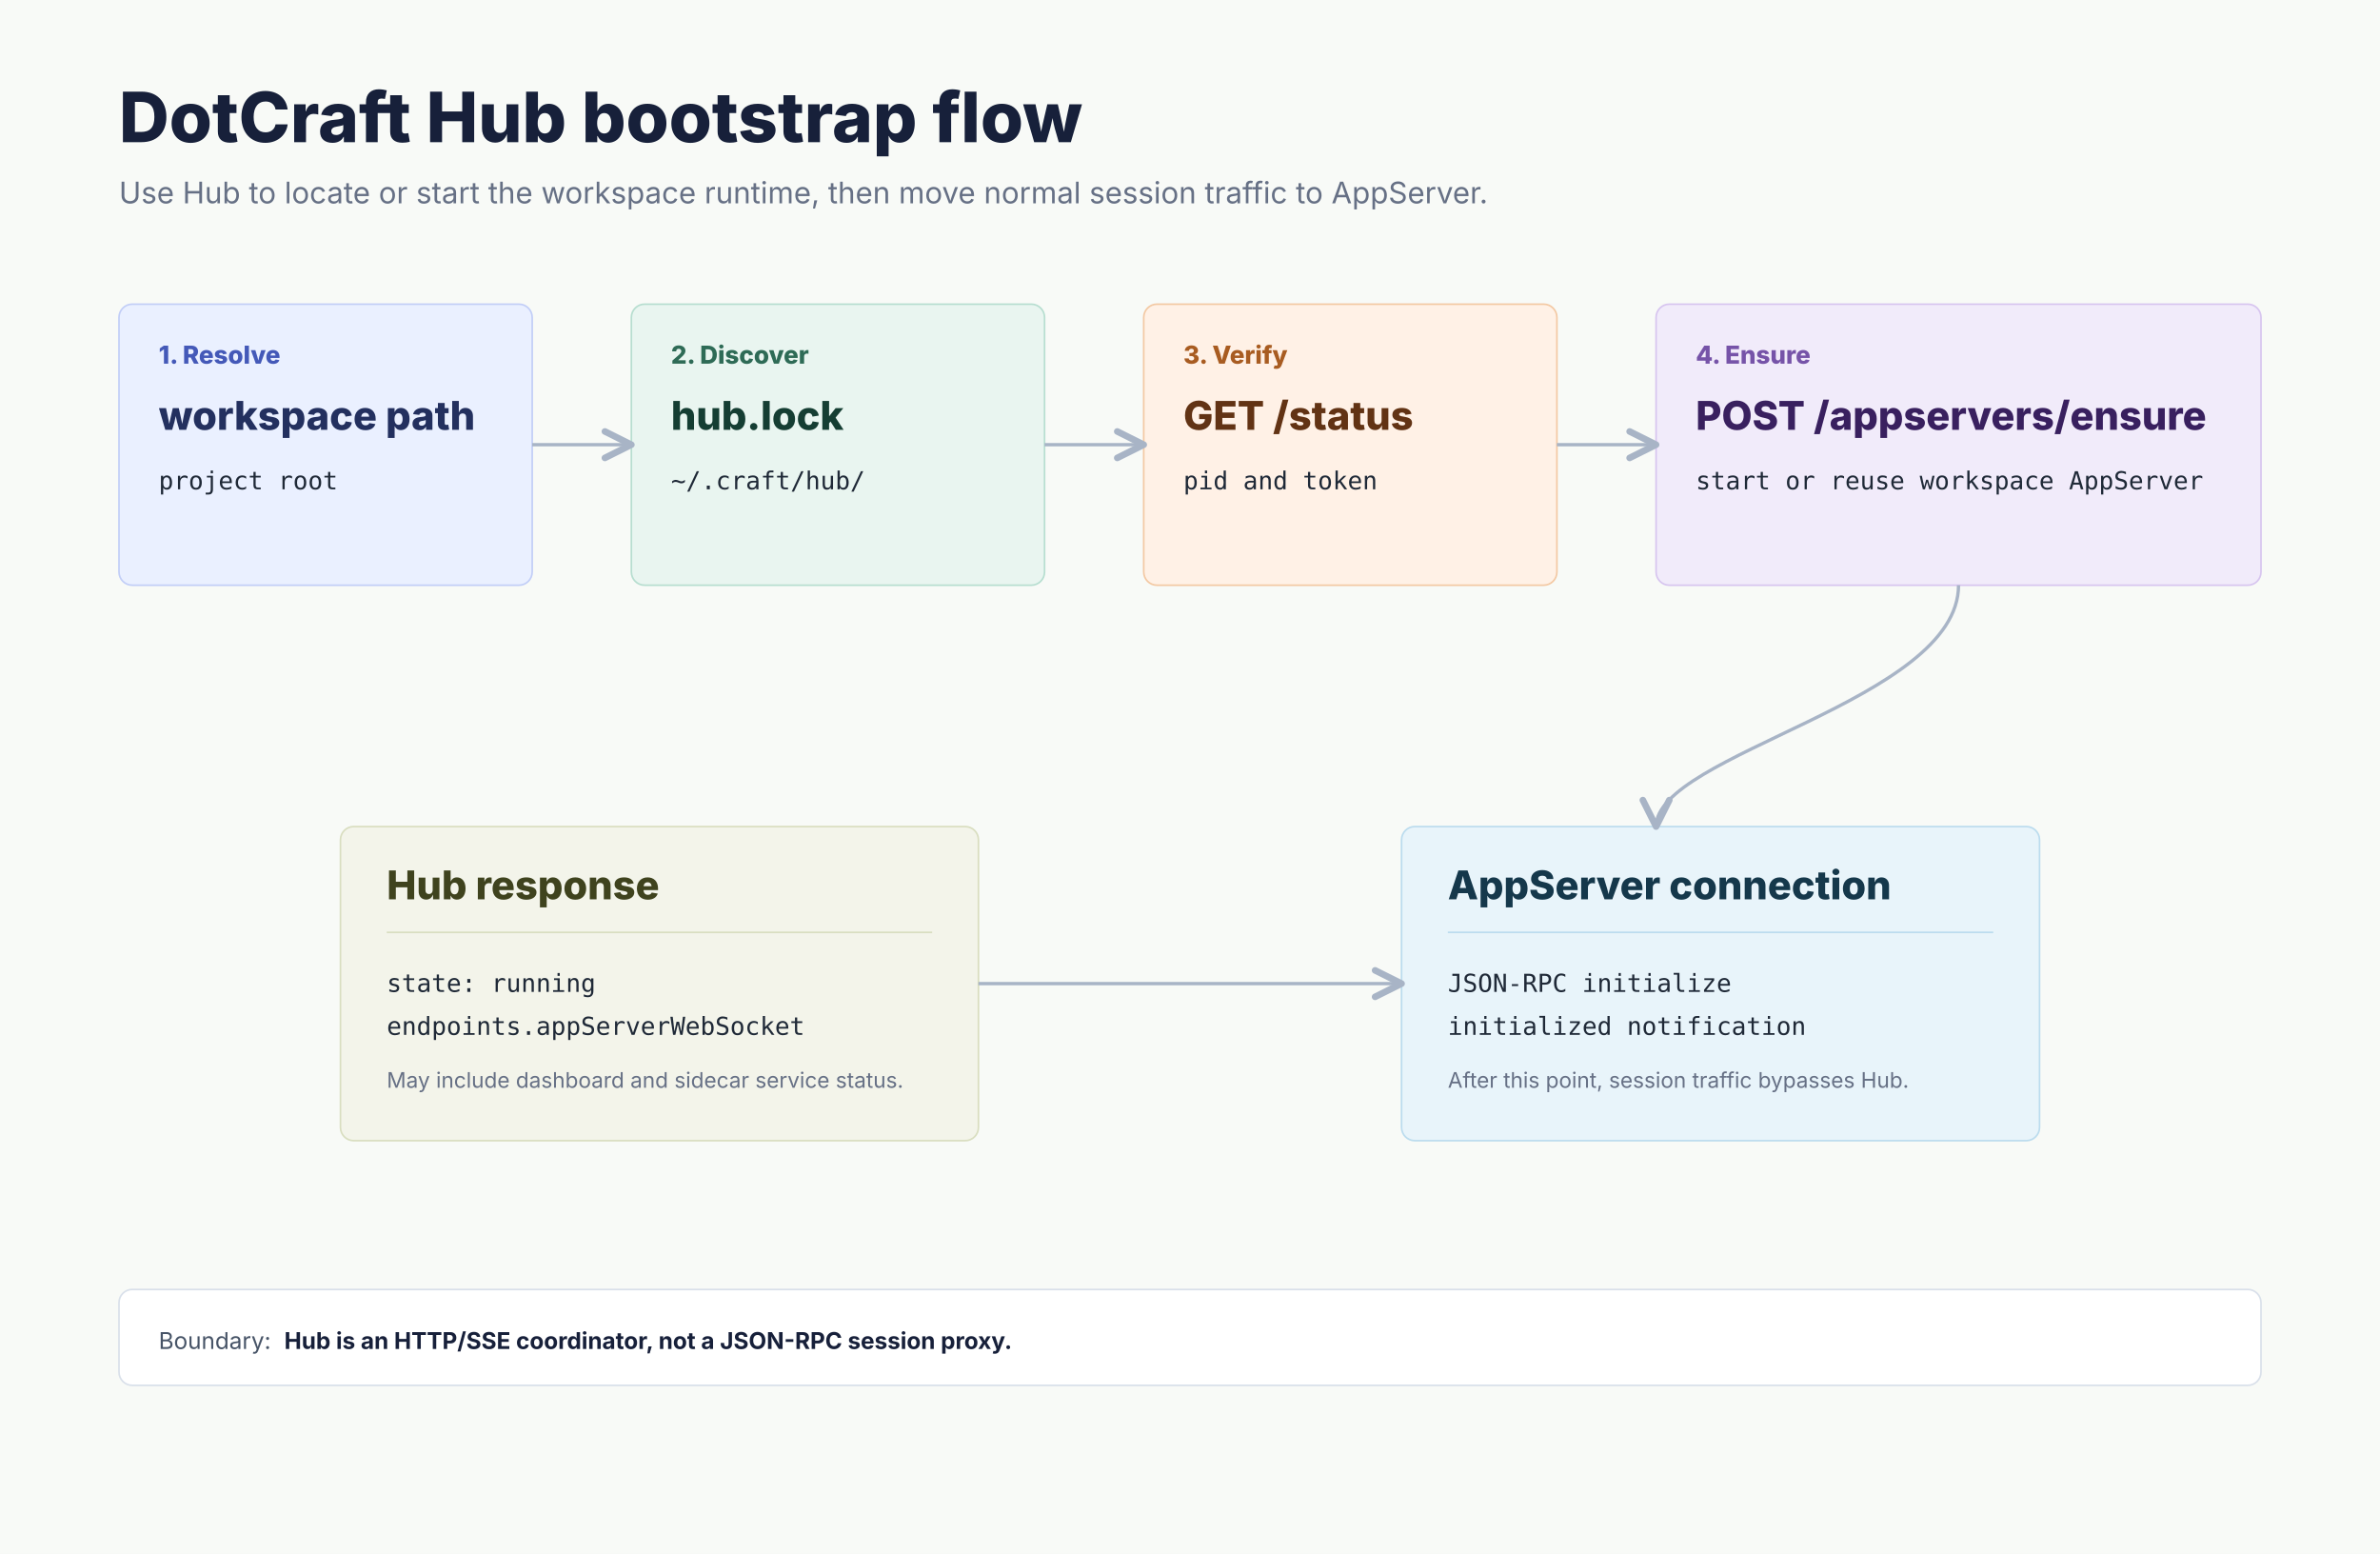
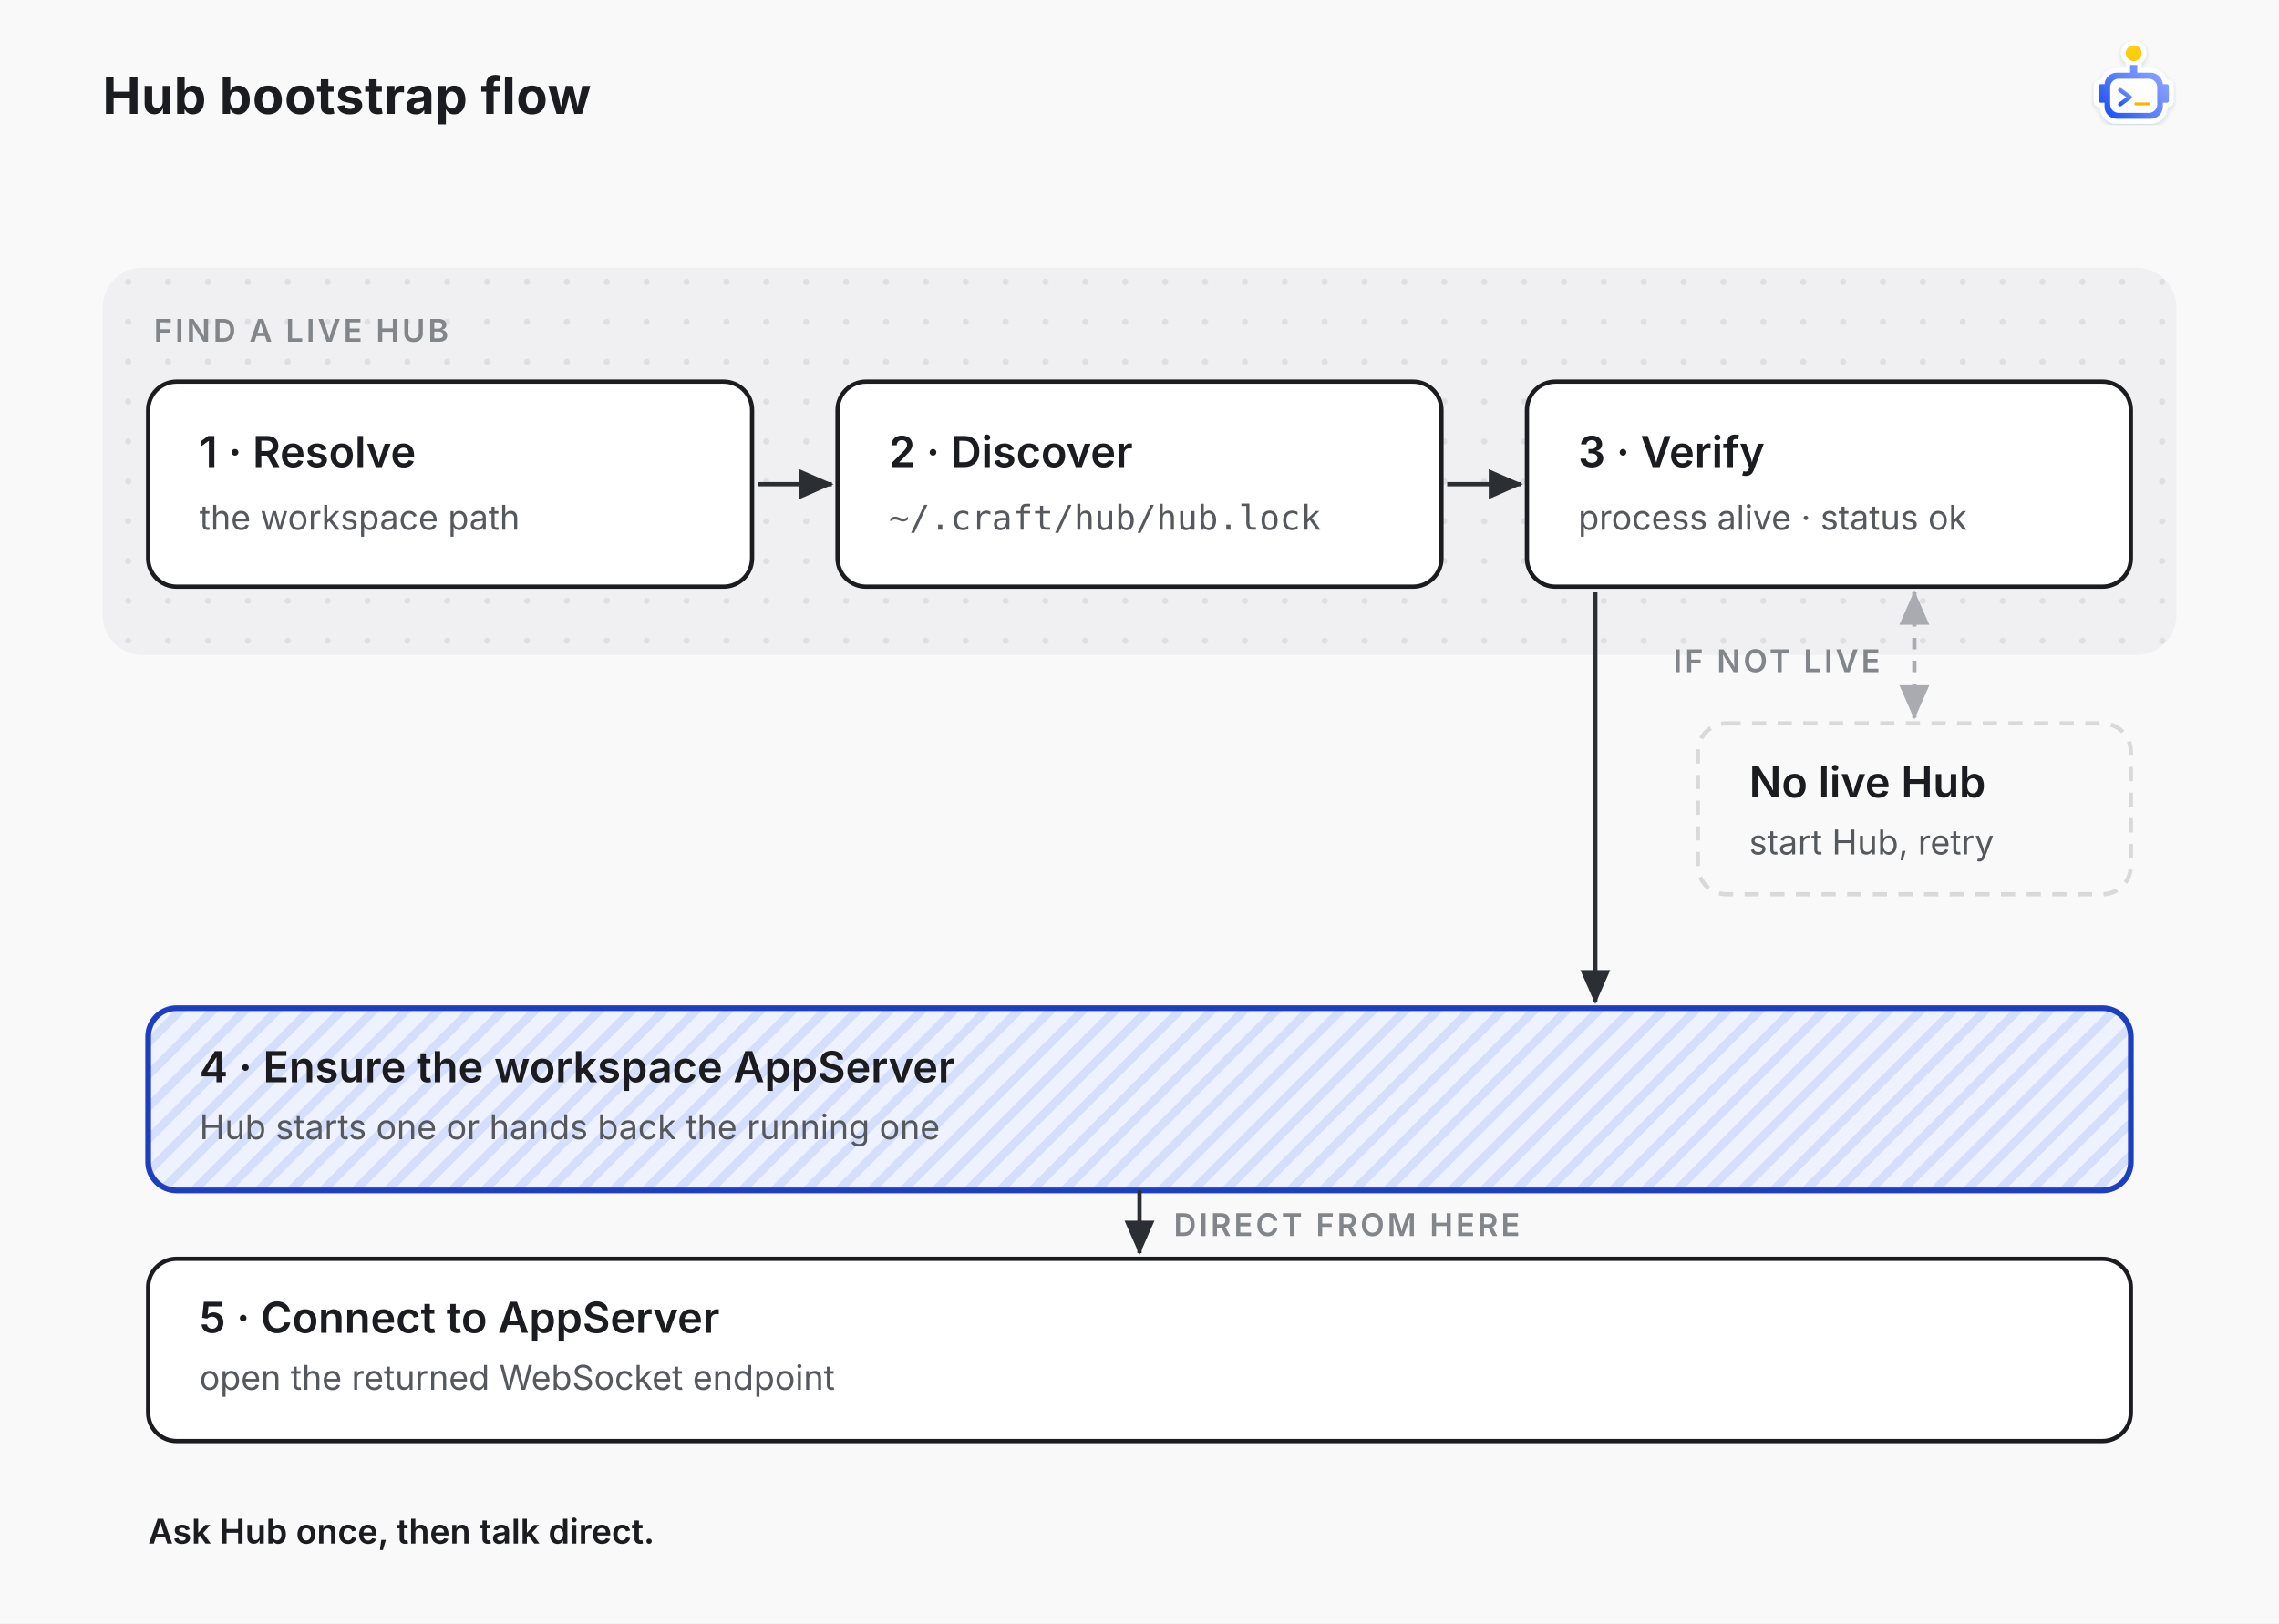
- <svg xmlns="http://www.w3.org/2000/svg" width="1440" height="940" viewBox="0 0 1440 940" fill="none" role="img" aria-labelledby="title desc">
-   <style>
-     text { font-family: Inter, ui-sans-serif, system-ui, -apple-system, BlinkMacSystemFont, "Segoe UI", sans-serif; letter-spacing: 0; }
-     .title { fill: #17203A; font-size: 42px; font-weight: 760; }
-     .subtitle { fill: #667085; font-size: 18px; }
-     .cardTitle { font-size: 24px; font-weight: 760; }
-     .step { font-size: 15px; font-weight: 760; }
-     .label { font-size: 14px; font-weight: 720; }
-     .body { fill: #1F2937; font-size: 15px; }
-     .mono { fill: #1F2937; font-size: 15px; font-family: "Cascadia Mono", ui-monospace, SFMono-Regular, Menlo, monospace; }
-     .muted { fill: #667085; font-size: 13px; }
-   </style>
+ <svg xmlns="http://www.w3.org/2000/svg" width="800" height="570" viewBox="0 0 800 570" role="img" aria-label="DotCraft Hub bootstrap flow: a client resolves the workspace path, reads the Hub lock file, verifies that the recorded process is alive and answering, starts Hub only when it is not, then makes one ensure call and opens the returned AppServer WebSocket endpoint directly.">
  <defs>
-     <marker id="arrow" markerWidth="12" markerHeight="12" refX="10" refY="6" orient="auto">
-       <path d="M2 2L10 6L2 10" fill="none" stroke="#A8B4C6" stroke-width="2" stroke-linecap="round" stroke-linejoin="round" />
+     <marker id="a" markerWidth="9" markerHeight="9" refX="7.6" refY="4.5" orient="auto-start-reverse">
+       <path d="M0 1L8 4.5L0 8Z" fill="#2b2e33" />
    </marker>
+     <marker id="b" markerWidth="9" markerHeight="9" refX="7.6" refY="4.5" orient="auto-start-reverse">
+       <path d="M0 1L8 4.5L0 8Z" fill="#a9abb0" />
+     </marker>
+     <pattern id="hat_hubboot" width="8" height="8" patternUnits="userSpaceOnUse" patternTransform="rotate(45)">
+       <rect width="8" height="8" fill="#eef2fe" />
+       <rect width="3" height="8" fill="#2d5cf0" opacity="0.13" />
+     </pattern>
+     <pattern id="dots_hubboot" width="14" height="14" patternUnits="userSpaceOnUse">
+       <rect width="14" height="14" fill="#f0f0f2" />
+       <circle cx="3" cy="3" r="1.1" fill="#dfdfe3" />
+     </pattern>
+     <style>
+       text{font-family:-apple-system,BlinkMacSystemFont,"Segoe UI","PingFang SC","Hiragino Sans GB","Microsoft YaHei",sans-serif}
+       .dtitle{font-size:18px;font-weight:700;fill:#1a1c1f;letter-spacing:.2px}
+       .eyebrow{font-size:11px;font-weight:600;letter-spacing:.09em;fill:#82858a}
+       .title{font-size:15px;font-weight:600;fill:#1a1c1f}
+       .sub{font-size:13px;font-weight:600;fill:#1a1c1f}
+       .body{font-size:12px;font-weight:400;fill:#55585c}
+       .mono{font-size:12px;font-weight:400;fill:#55585c;font-family:ui-monospace,"SFMono-Regular","Cascadia Code","JetBrains Mono",Menlo,Consolas,monospace}
+       .node{fill:#ffffff;stroke:#1a1c1f;stroke-width:1.5}
+       .accent{fill:url(#hat_hubboot);stroke:#1d3fbf;stroke-width:2}
+       .zone{fill:url(#dots_hubboot)}
+       .frame{fill:#ffffff;stroke:#1d3fbf;stroke-width:2}
+       .ghost{fill:none;stroke:#d9d9dc;stroke-width:1.5;stroke-dasharray:5 4}
+       .link{stroke:#2b2e33;stroke-width:1.5;fill:none;stroke-linejoin:round}
+       .link2{stroke:#a9abb0;stroke-width:1.5;fill:none;stroke-linejoin:round;stroke-dasharray:4 4}
+       .cap{font-size:12px;font-weight:600;fill:#1a1c1f}
+     </style>
  </defs>
-   <rect width="1440" height="940" fill="#F8FAF7" />
-   <text x="72" y="86" class="title">DotCraft Hub bootstrap flow</text>
-   <text x="72" y="123" class="subtitle">Use Hub to locate or start the workspace runtime, then move normal session traffic to AppServer.</text>
-   <g transform="translate(72 184)">
-     <rect x="0" y="0" width="250" height="170" rx="8" fill="#EAF0FF" stroke="#C2CEF7" />
-     <text x="24" y="36" class="step" fill="#4459B8">1. Resolve</text>
-     <text x="24" y="76" class="cardTitle" fill="#23305F">workspace path</text>
-     <text x="24" y="112" class="mono">project root</text>
-   </g>
-   <g transform="translate(382 184)">
-     <rect x="0" y="0" width="250" height="170" rx="8" fill="#E9F5F0" stroke="#B7DED0" />
-     <text x="24" y="36" class="step" fill="#2E6B56">2. Discover</text>
-     <text x="24" y="76" class="cardTitle" fill="#153E33">hub.lock</text>
-     <text x="24" y="112" class="mono">~/.craft/hub/</text>
-   </g>
-   <g transform="translate(692 184)">
-     <rect x="0" y="0" width="250" height="170" rx="8" fill="#FFF1E6" stroke="#F3C9A4" />
-     <text x="24" y="36" class="step" fill="#A85C21">3. Verify</text>
-     <text x="24" y="76" class="cardTitle" fill="#623314">GET /status</text>
-     <text x="24" y="112" class="mono">pid and token</text>
-   </g>
-   <g transform="translate(1002 184)">
-     <rect x="0" y="0" width="366" height="170" rx="8" fill="#F1EBFA" stroke="#D7C5EF" />
-     <text x="24" y="36" class="step" fill="#7653A8">4. Ensure</text>
-     <text x="24" y="76" class="cardTitle" fill="#39205F">POST /appservers/ensure</text>
-     <text x="24" y="112" class="mono">start or reuse workspace AppServer</text>
-   </g>
-   <path d="M322 269H382" stroke="#A8B4C6" stroke-width="2" marker-end="url(#arrow)" />
-   <path d="M632 269H692" stroke="#A8B4C6" stroke-width="2" marker-end="url(#arrow)" />
-   <path d="M942 269H1002" stroke="#A8B4C6" stroke-width="2" marker-end="url(#arrow)" />
-   <g transform="translate(206 500)">
-     <rect x="0" y="0" width="386" height="190" rx="8" fill="#F3F4EA" stroke="#D9DEC0" />
-     <text x="28" y="44" class="cardTitle" fill="#3F431E">Hub response</text>
-     <line x1="28" y1="64" x2="358" y2="64" stroke="#D9DEC0" />
-     <text x="28" y="100" class="mono">state: running</text>
-     <text x="28" y="126" class="mono">endpoints.appServerWebSocket</text>
-     <text x="28" y="158" class="muted">May include dashboard and sidecar service status.</text>
-   </g>
-   <g transform="translate(848 500)">
-     <rect x="0" y="0" width="386" height="190" rx="8" fill="#E8F4FA" stroke="#BBDCEE" />
-     <text x="28" y="44" class="cardTitle" fill="#15384B">AppServer connection</text>
-     <line x1="28" y1="64" x2="358" y2="64" stroke="#BBDCEE" />
-     <text x="28" y="100" class="mono">JSON-RPC initialize</text>
-     <text x="28" y="126" class="mono">initialized notification</text>
-     <text x="28" y="158" class="muted">After this point, session traffic bypasses Hub.</text>
-   </g>
-   <path d="M1185 354C1185 424 1002 456 1002 500" stroke="#A8B4C6" stroke-width="2" marker-end="url(#arrow)" />
-   <path d="M592 595H848" stroke="#A8B4C6" stroke-width="2" marker-end="url(#arrow)" />
-   <g transform="translate(72 780)">
-     <rect x="0" y="0" width="1296" height="58" rx="8" fill="#FFFFFF" stroke="#D9E0EA" />
-     <text x="24" y="36" fill="#475467" font-size="14">Boundary:</text>
-     <text x="100" y="36" fill="#17203A" font-size="14" font-weight="720">Hub is an HTTP/SSE coordinator, not a JSON-RPC session proxy.</text>
+   <rect width="800" height="570" fill="#f9f9f9" />
+   <text x="36" y="40" class="dtitle">Hub bootstrap flow</text>
+   <svg x="734" y="14" width="30" height="30" viewBox="0 0 1024 1024" fill="none">
+     <defs>
+       <linearGradient id="lb_hubboot" x1="279" y1="766" x2="736" y2="334" gradientUnits="userSpaceOnUse">
+         <stop offset="0" stop-color="#2458f7" />
+         <stop offset=".46" stop-color="#5f82f7" />
+         <stop offset="1" stop-color="#8fa5ff" />
+       </linearGradient>
+       <linearGradient id="lm_hubboot" x1="380" y1="696" x2="492" y2="557" gradientUnits="userSpaceOnUse">
+         <stop offset="0" stop-color="#2257f5" />
+         <stop offset=".55" stop-color="#577df7" />
+         <stop offset="1" stop-color="#8ca2ff" />
+       </linearGradient>
+       <linearGradient id="ly_hubboot" x1="481" y1="174" x2="617" y2="713" gradientUnits="userSpaceOnUse">
+         <stop offset="0" stop-color="#ffcf11" />
+         <stop offset="1" stop-color="#f6b500" />
+       </linearGradient>
+       <filter id="ls_hubboot" x="-12%" y="-12%" width="124%" height="124%">
+         <feDropShadow dx="0" dy="18" stdDeviation="24" flood-color="#0b3d62" flood-opacity=".18" />
+       </filter>
+     </defs>
+     <g transform="translate(512 528) scale(1.3) translate(-512 -512)">
+       <g filter="url(#ls_hubboot)">
+         <rect x="201" y="365" width="622" height="513" rx="151" fill="#fff" />
+         <rect x="145" y="472" width="136" height="256" rx="58" fill="#fff" />
+         <rect x="743" y="472" width="136" height="256" rx="58" fill="#fff" />
+         <rect x="438" y="270" width="148" height="182" rx="2" fill="#fff" />
+         <circle cx="512" cy="229" r="116" fill="#fff" />
+       </g>
+       <rect x="243" y="408" width="538" height="426" rx="113" fill="url(#lb_hubboot)" />
+       <rect x="188" y="514" width="90" height="171" rx="19" fill="url(#lb_hubboot)" />
+       <rect x="746" y="514" width="90" height="171" rx="19" fill="url(#lb_hubboot)" />
+       <rect x="479" y="337" width="66" height="119" rx="6" fill="url(#lb_hubboot)" />
+       <rect x="295" y="464" width="434" height="315" rx="78" fill="#fff" />
+       <circle cx="512" cy="229" r="73" fill="url(#ly_hubboot)" />
+       <path d="M387 568 477 634 387 700" stroke="url(#lm_hubboot)" stroke-width="38" stroke-linecap="round" stroke-linejoin="round" />
+       <path d="M531 696h116" stroke="url(#ly_hubboot)" stroke-width="27" stroke-linecap="round" />
+     </g>
+   </svg>
+   <g transform="translate(0,54)">
+     <rect x="36" y="40" width="728" height="136" rx="14" class="zone" />
+     <text x="54" y="66" class="eyebrow">FIND A LIVE HUB</text>
+     <rect x="52" y="80" width="212" height="72" rx="10" class="node" />
+     <text x="70" y="110" class="title">1 · Resolve</text>
+     <text x="70" y="132" class="body">the workspace path</text>
+     <rect x="294" y="80" width="212" height="72" rx="10" class="node" />
+     <text x="312" y="110" class="title">2 · Discover</text>
+     <text x="312" y="132" class="mono">~/.craft/hub/hub.lock</text>
+     <rect x="536" y="80" width="212" height="72" rx="10" class="node" />
+     <text x="554" y="110" class="title">3 · Verify</text>
+     <text x="554" y="132" class="body">process alive · status ok</text>
+     <path d="M266 116 H292" class="link" marker-end="url(#a)" />
+     <path d="M508 116 H534" class="link" marker-end="url(#a)" />
+     <path d="M672 154 V198" class="link2" marker-start="url(#b)" marker-end="url(#b)" />
+     <text x="660" y="182" class="eyebrow" text-anchor="end">IF NOT LIVE</text>
+     <rect x="596" y="200" width="152" height="60" rx="10" class="ghost" />
+     <text x="614" y="226" class="title">No live Hub</text>
+     <text x="614" y="246" class="body">start Hub, retry</text>
+     <path d="M560 154 V298" class="link" marker-end="url(#a)" />
+     <rect x="52" y="300" width="696" height="64" rx="10" class="accent" />
+     <text x="70" y="326" class="title">4 · Ensure the workspace AppServer</text>
+     <text x="70" y="346" class="body">Hub starts one or hands back the running one</text>
+     <path d="M400 364 V386" class="link" marker-end="url(#a)" />
+     <text x="412" y="380" class="eyebrow">DIRECT FROM HERE</text>
+     <rect x="52" y="388" width="696" height="64" rx="10" class="node" />
+     <text x="70" y="414" class="title">5 · Connect to AppServer</text>
+     <text x="70" y="434" class="body">open the returned WebSocket endpoint</text>
+     <text x="52" y="488" class="cap">Ask Hub once, then talk direct.</text>
  </g>
</svg>
